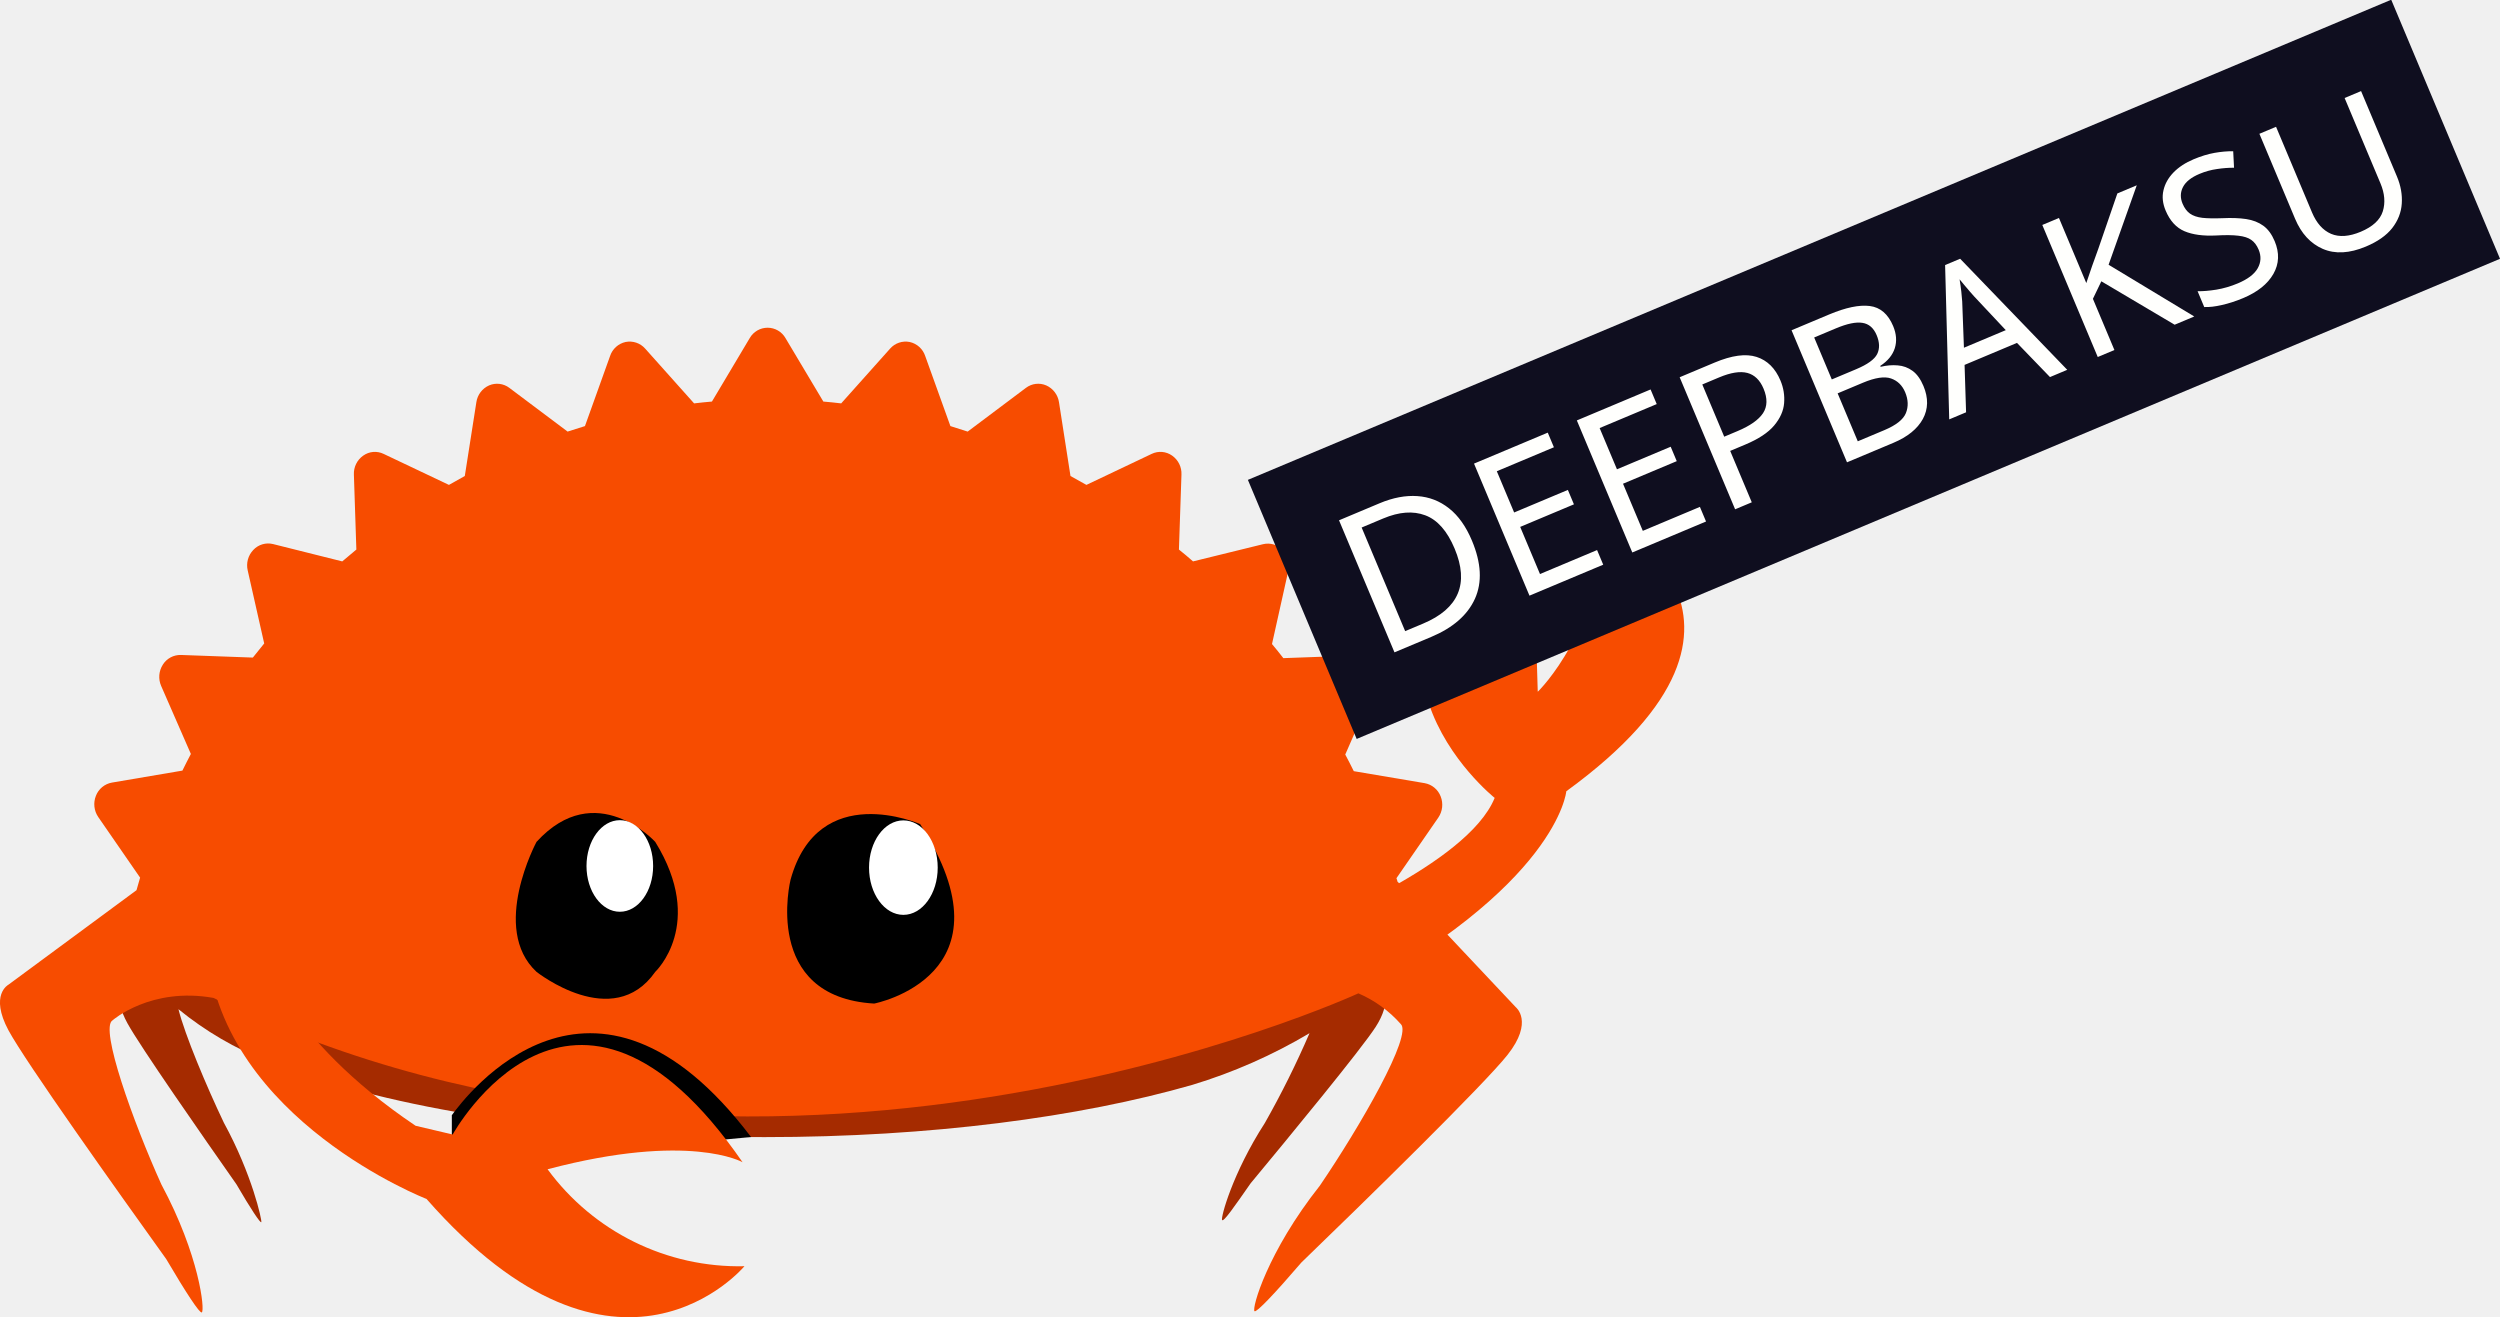
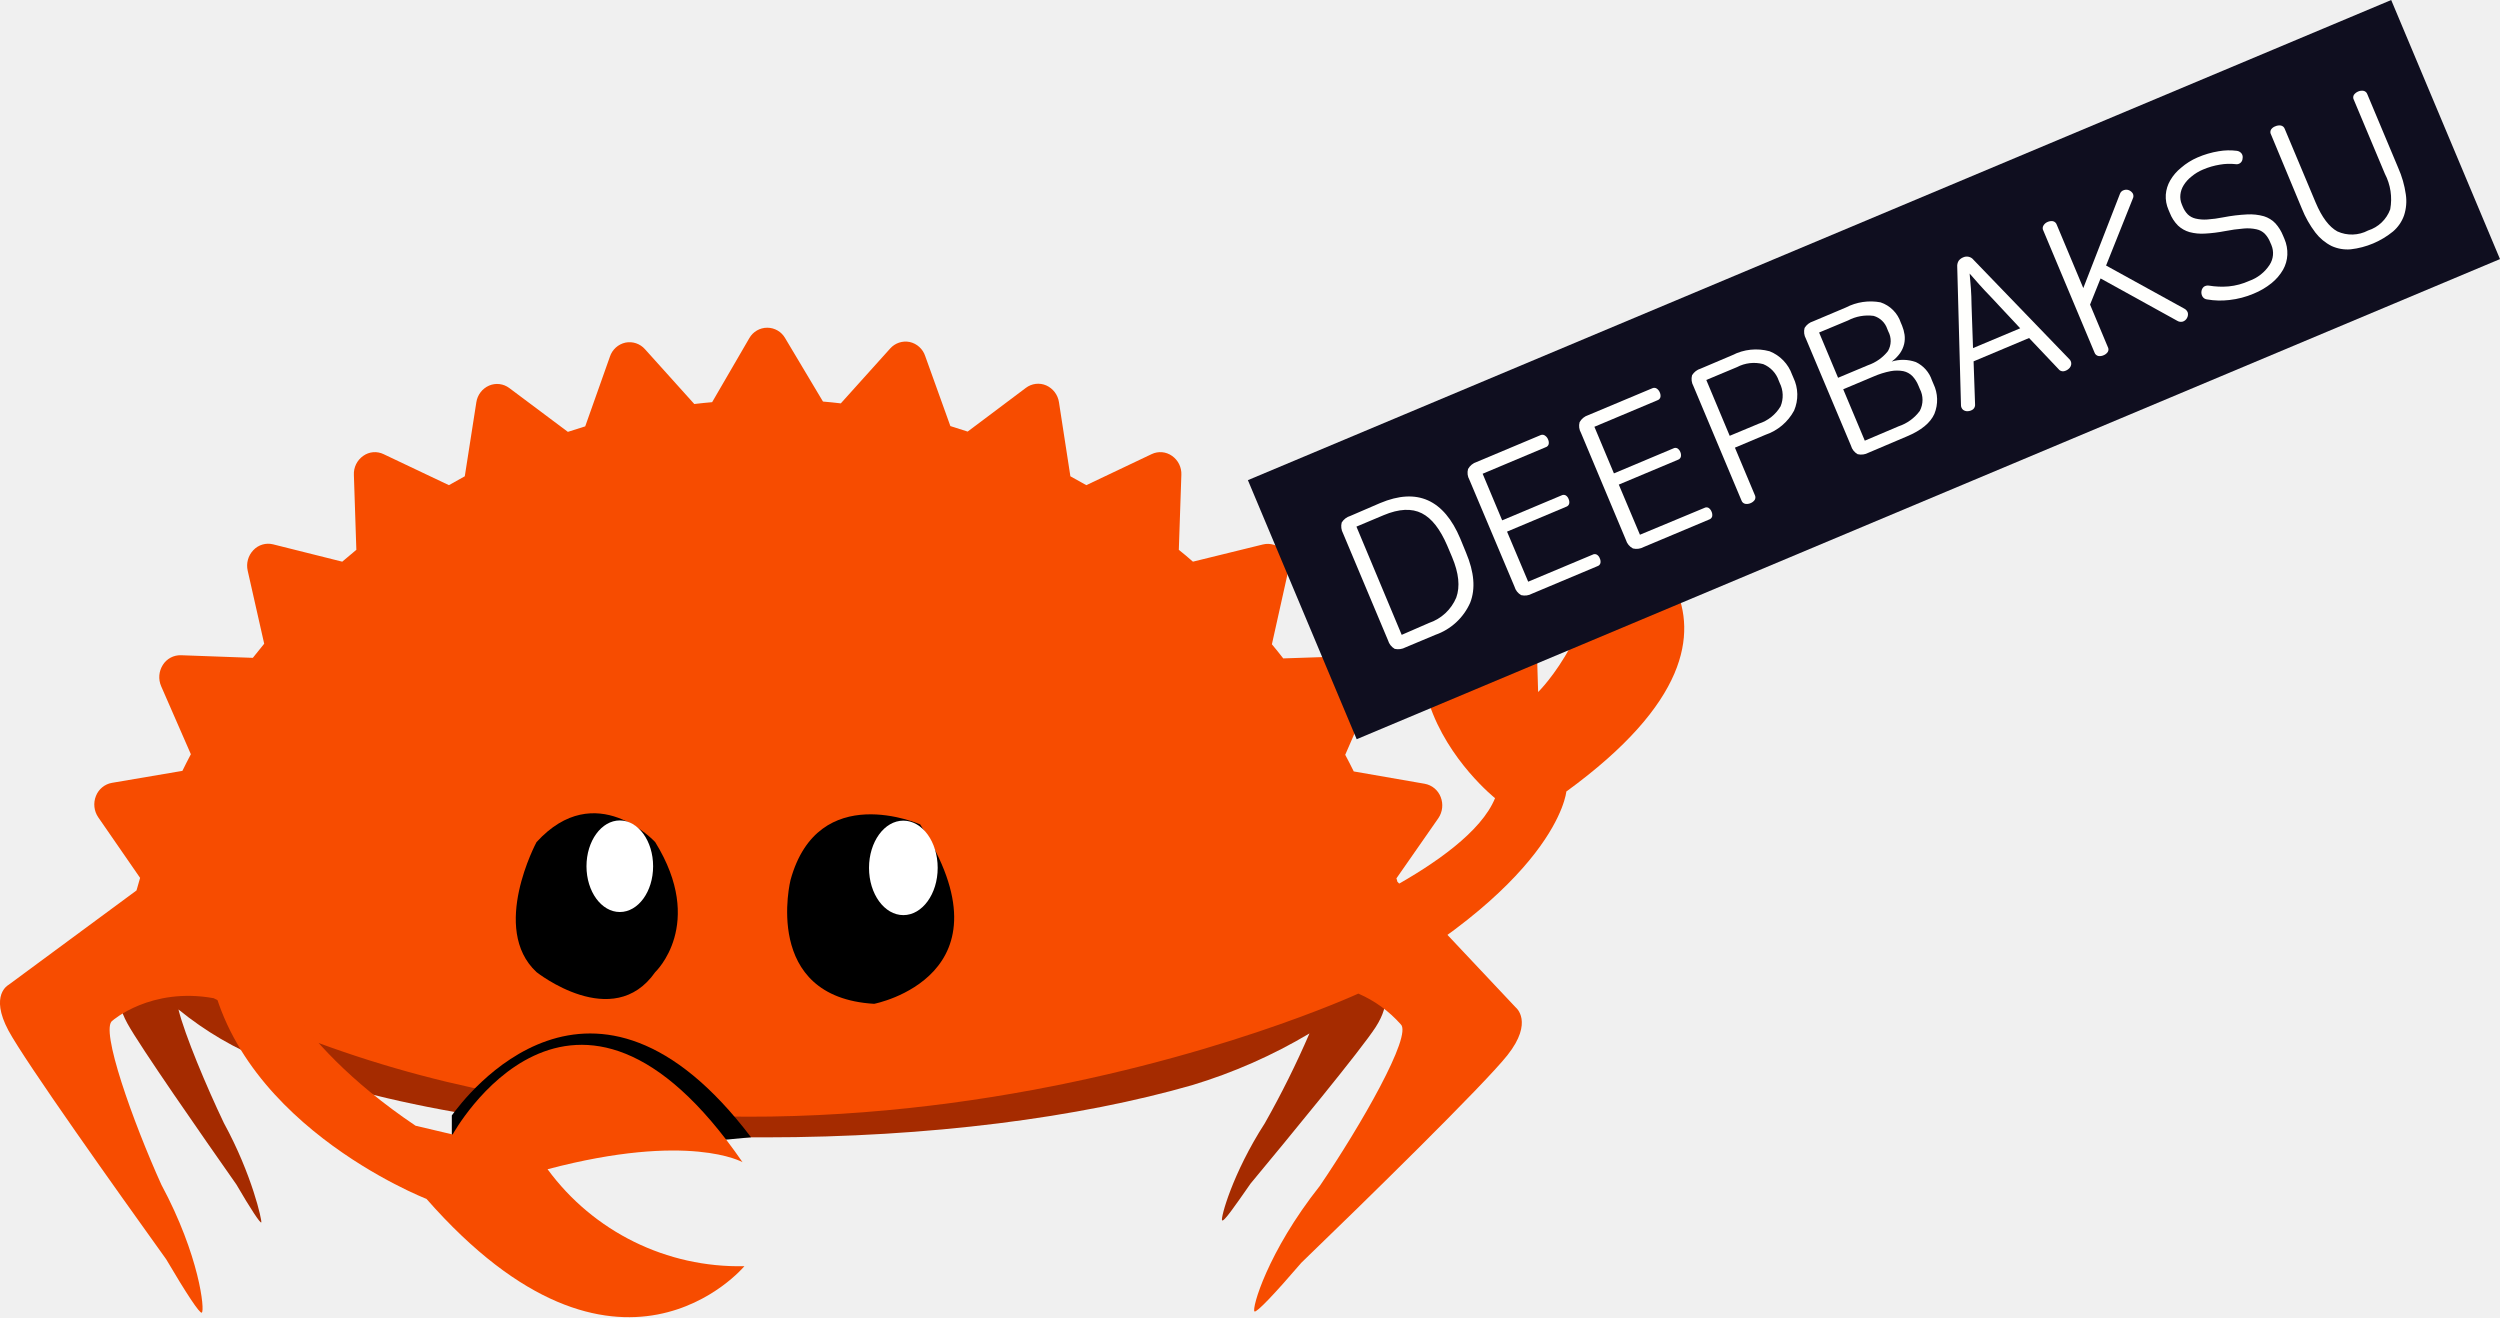
- <svg xmlns="http://www.w3.org/2000/svg" id="Layer_1" data-name="Layer 1" viewBox="0 0 354.56 186.76">
-   <g id="Layer-1">
-     <path d="M154.73,140c-26.86,0-51,3.7-67.14,9.52v35.07c16.18,5.83,40.28,9.52,67.14,9.52,23.46,0,44.67-2.82,60.65-7.41v0A75.06,75.06,0,0,0,232,179.37a130.85,130.85,0,0,1-6.33,12.73c-4.62,7.17-6.28,13.45-6.07,13.77s1.72-1.87,4.05-5.21c5.42-6.53,15.69-19,17.74-22.19,2.32-3.61,1-5.32,1-5.32l-1.64-2.93a9.69,9.69,0,0,0,.76-3.67c0-7.9-10.17-15-26.14-20.18v1c-16-4.6-37.19-7.42-60.65-7.42" transform="translate(-46.28 -32.84)" style="fill:#a52b00" />
-     <path d="M63.46,172.52s-1.14,1.71.88,5.42c1.79,3.28,10.75,16.13,15.47,22.86,2,3.44,3.41,5.57,3.53,5.37s-1.28-6.73-5.31-14.1c-2.46-5.15-5.54-12.48-6.44-16.1a47.23,47.23,0,0,0,12.61,7.38V149c-11.3,4.77-18,10.72-18,17.18,0,.22,0,.43,0,.65l-2.75,5.7" transform="translate(-46.28 -32.84)" style="fill:#a52b00" />
-     <path d="M47.48,172.49s-2.71,1.41,0,6.47c2.4,4.46,15.46,22.81,22.37,32.44,2.8,4.76,4.76,7.75,5.05,7.57.46-.27-.33-8.1-5.73-18.14-4-8.84-8.79-22.2-6.93-23.28,0,0,5.41-4.78,14.33-3.18,78.13,38.2,162.36-.65,162.36-.65h0a17,17,0,0,1,6,4.34c1.75,1.5-5.71,14.48-11.46,22.93-7.45,9.41-9.69,17.43-9.27,17.81.27.23,2.87-2.5,6.65-6.91,9-8.68,25.93-25.26,29.23-29.44,3.75-4.74,1.18-6.76,1.18-6.76l-16.8-17.84c0-.15-.09-.3-.13-.46l5.94-8.6a3.22,3.22,0,0,0,.33-3,3,3,0,0,0-2.27-1.88l-10.05-1.7c-.39-.8-.8-1.58-1.21-2.36l4.23-9.66a3.24,3.24,0,0,0-.24-3,3,3,0,0,0-2.58-1.38l-10.19.37c-.53-.68-1.07-1.36-1.61-2L229,113.76a3.19,3.19,0,0,0-.8-2.91,2.89,2.89,0,0,0-2.79-.83l-9.93,2.44c-.65-.57-1.3-1.13-2-1.68l.36-10.63a3.11,3.11,0,0,0-1.32-2.69,2.86,2.86,0,0,0-2.9-.25l-9.26,4.4c-.75-.43-1.5-.85-2.26-1.26l-1.63-10.47a3.11,3.11,0,0,0-1.81-2.38,2.88,2.88,0,0,0-2.88.35l-8.26,6.2c-.81-.27-1.63-.53-2.45-.78l-3.57-9.93a3,3,0,0,0-2.21-2,2.94,2.94,0,0,0-2.76.93l-6.95,7.78c-.84-.1-1.68-.19-2.53-.26l-5.37-9a2.92,2.92,0,0,0-5.07,0l-5.36,9c-.85.07-1.69.16-2.53.26l-6.95-7.78a2.94,2.94,0,0,0-2.76-.93,3,3,0,0,0-2.21,2l-3.56,9.93q-1.25.38-2.46.78l-8.26-6.2a2.88,2.88,0,0,0-2.88-.35,3.1,3.1,0,0,0-1.8,2.38l-1.64,10.47c-.76.41-1.51.84-2.25,1.26l-9.27-4.4a2.84,2.84,0,0,0-2.89.25,3.11,3.11,0,0,0-1.32,2.69l.35,10.63c-.66.55-1.31,1.11-2,1.68L85,110a2.88,2.88,0,0,0-2.79.83,3.16,3.16,0,0,0-.8,2.91l2.34,10.36c-.54.66-1.08,1.35-1.61,2l-10.19-.37a2.93,2.93,0,0,0-2.58,1.38,3.21,3.21,0,0,0-.24,3l4.22,9.66c-.41.78-.81,1.56-1.2,2.36l-10,1.7a3,3,0,0,0-2.27,1.88,3.22,3.22,0,0,0,.33,3l5.94,8.6-.51,1.78L47.48,172.49" transform="translate(-46.28 -32.84)" style="fill:#f74c00" />
-     <path d="M110.36,197.1V191c1.92-2.64,19.93-26.59,42.44,3.1l-27.58,2.56.49.44Z" transform="translate(-46.28 -32.84)" />
-     <path d="M236.27,174.76c31-16.25,32.15-29.7,32.15-29.7,34.45-25.06,5-39.23,5-39.23.42,16-9.05,25.12-9.05,25.12l-.86-28.75c-31.95,22.56-5.25,43.8-5.25,43.8-3.85,9.53-26.6,18.39-26.6,18.39Z" transform="translate(-46.28 -32.84)" style="fill:#f74c00" />
-     <path d="M139.21,152.24c7.21,11.67,0,18.43,0,18.43-6,8.6-16.84,0-16.84,0-6.61-6.14,0-18.43,0-18.43,8.42-9.22,16.84,0,16.84,0" transform="translate(-46.28 -32.84)" />
-     <path d="M129.46,155.66c0-3.59,2.12-6.5,4.73-6.5s4.72,2.91,4.72,6.5-2.11,6.49-4.72,6.49-4.73-2.9-4.73-6.49" transform="translate(-46.28 -32.84)" style="fill:#fff" />
-     <path d="M176.78,149.72c13.86,21.52-6.52,25.45-6.52,25.45-16-.94-11.86-17.57-11.86-17.57,3.94-14.27,18.38-7.88,18.38-7.88" transform="translate(-46.28 -32.84)" />
-     <path d="M169.53,155.89c0-3.7,2.18-6.7,4.87-6.7s4.87,3,4.87,6.7-2.18,6.7-4.87,6.7-4.87-3-4.87-6.7" transform="translate(-46.28 -32.84)" style="fill:#fff" />
-     <path d="M75.68,167.88c2.33,23.83,31.09,35,31.09,35,27.21,31,45.09,9.54,45.09,9.54a33.66,33.66,0,0,1-27.92-13.75c20.14-5.32,27.65-1,27.65-1-24.1-34.95-41.11-3.93-41.11-3.93l-5.26-1.24c-18.75-12.62-21.77-24.62-21.77-24.62Z" transform="translate(-46.28 -32.84)" style="fill:#f74c00" />
+ <svg xmlns="http://www.w3.org/2000/svg" id="bedc1d80-5405-4108-ab69-3c41fe3263ef" data-name="Layer 1" viewBox="0 0 354.57 186.85">
+   <g id="e254581b-33f4-44e2-8fba-44863a6708c4" data-name="Layer-1">
+     <path d="M108.45,107.16c-26.86,0-51,3.7-67.14,9.52v35.07c16.18,5.83,40.28,9.52,67.14,9.52,23.46,0,44.67-2.82,60.65-7.41h0a74.73,74.73,0,0,0,16.62-7.33,132.24,132.24,0,0,1-6.33,12.73c-4.62,7.17-6.28,13.45-6.07,13.77s1.72-1.87,4.05-5.21c5.42-6.53,15.69-19,17.74-22.19,2.32-3.61,1-5.32,1-5.32l-1.64-2.93a9.64,9.64,0,0,0,.76-3.67c0-7.9-10.17-15-26.14-20.18v1c-16-4.6-37.19-7.42-60.65-7.42" transform="translate(0 0.04)" style="fill:#a52b00" />
+     <path d="M17.18,139.68s-1.14,1.71.88,5.42c1.79,3.28,10.75,16.13,15.47,22.86,2,3.44,3.41,5.57,3.53,5.37s-1.28-6.73-5.31-14.1c-2.46-5.15-5.54-12.48-6.44-16.1a47.27,47.27,0,0,0,12.61,7.38V116.16c-11.3,4.77-18,10.72-18,17.18V134l-2.75,5.7" transform="translate(0 0.04)" style="fill:#a52b00" />
+     <path d="M1.2,139.65s-2.71,1.41,0,6.47c2.4,4.46,15.46,22.81,22.37,32.44,2.8,4.76,4.76,7.75,5.05,7.57.46-.27-.33-8.1-5.73-18.14-4-8.84-8.79-22.2-6.93-23.28,0,0,5.41-4.78,14.33-3.18,78.13,38.2,162.36-.65,162.36-.65h0a17.09,17.09,0,0,1,6,4.34c1.75,1.5-5.71,14.48-11.46,22.93-7.45,9.41-9.69,17.43-9.27,17.81.27.23,2.87-2.5,6.65-6.91,9-8.68,25.93-25.26,29.23-29.44,3.75-4.74,1.18-6.76,1.18-6.76L198.18,125a2.13,2.13,0,0,0-.13-.46L204,116a3.23,3.23,0,0,0,.33-3,3,3,0,0,0-2.27-1.88L192,109.37c-.39-.8-.8-1.58-1.21-2.36L195,97.35a3.23,3.23,0,0,0-.24-3A3,3,0,0,0,192.2,93L182,93.34c-.53-.68-1.07-1.36-1.61-2l2.32-10.42a3.18,3.18,0,0,0-.8-2.91,2.88,2.88,0,0,0-2.79-.83l-9.93,2.44c-.65-.57-1.3-1.13-2-1.68l.36-10.63a3.11,3.11,0,0,0-1.32-2.69,2.85,2.85,0,0,0-2.9-.25l-9.26,4.4c-.75-.43-1.5-.85-2.26-1.26L150.19,57a3.11,3.11,0,0,0-1.81-2.38,2.88,2.88,0,0,0-2.88.35l-8.26,6.2c-.81-.27-1.63-.53-2.45-.78l-3.57-9.93a3,3,0,0,0-2.21-2,2.93,2.93,0,0,0-2.76.93l-7,7.78c-.84-.1-1.68-.19-2.53-.26l-5.37-9a2.92,2.92,0,0,0-5.07,0L101,57c-.85.07-1.69.16-2.53.26l-7-7.78a2.93,2.93,0,0,0-2.76-.93,3,3,0,0,0-2.21,2L83,60.43q-1.24.38-2.46.78L72.24,55a2.88,2.88,0,0,0-2.88-.35A3.08,3.08,0,0,0,67.56,57L65.92,67.51c-.76.41-1.51.84-2.25,1.26l-9.27-4.4a2.83,2.83,0,0,0-2.89.25,3.11,3.11,0,0,0-1.32,2.69l.35,10.63-2,1.68-9.82-2.46a2.88,2.88,0,0,0-2.79.83,3.18,3.18,0,0,0-.8,2.91l2.34,10.36c-.54.66-1.08,1.35-1.61,2l-10.19-.37a2.93,2.93,0,0,0-2.58,1.38,3.23,3.23,0,0,0-.24,3l4.22,9.66c-.41.78-.81,1.56-1.2,2.36l-10,1.7a3,3,0,0,0-2.27,1.88,3.23,3.23,0,0,0,.33,3l5.94,8.6-.51,1.78L1.2,139.65" transform="translate(0 0.04)" style="fill:#f74c00" />
+     <path d="M64.08,164.26v-6.1c1.92-2.64,19.93-26.59,42.44,3.1l-27.58,2.56.49.44Z" transform="translate(0 0.04)" />
+     <path d="M190,141.92c31-16.25,32.15-29.7,32.15-29.7,34.45-25.06,5-39.23,5-39.23.42,16-9,25.12-9,25.12l-.86-28.75c-31.95,22.56-5.25,43.8-5.25,43.8-3.85,9.53-26.6,18.39-26.6,18.39Z" transform="translate(0 0.04)" style="fill:#f74c00" />
+     <path d="M92.93,119.4c7.21,11.67,0,18.43,0,18.43-6,8.6-16.84,0-16.84,0-6.61-6.14,0-18.43,0-18.43,8.42-9.22,16.84,0,16.84,0" transform="translate(0 0.04)" />
+     <path d="M83.18,122.82c0-3.59,2.12-6.5,4.73-6.5s4.72,2.91,4.72,6.5-2.11,6.49-4.72,6.49-4.73-2.9-4.73-6.49" transform="translate(0 0.04)" style="fill:#fff" />
+     <path d="M130.5,116.88c13.86,21.52-6.52,25.45-6.52,25.45-16-.94-11.86-17.57-11.86-17.57,3.94-14.27,18.38-7.88,18.38-7.88" transform="translate(0 0.04)" />
+     <path d="M123.25,123.05c0-3.7,2.18-6.7,4.87-6.7s4.87,3,4.87,6.7-2.18,6.7-4.87,6.7-4.87-3-4.87-6.7" transform="translate(0 0.04)" style="fill:#fff" />
+     <path d="M29.4,135c2.33,23.83,31.09,35,31.09,35,27.21,31,45.09,9.54,45.09,9.54a33.67,33.67,0,0,1-27.92-13.75c20.14-5.32,27.65-1,27.65-1-24.1-35-41.11-3.93-41.11-3.93l-5.26-1.24C40.19,147,37.17,135,37.17,135Z" transform="translate(0 0.04)" style="fill:#f74c00" />
  </g>
-   <rect id="text_bg" data-name="text bg" x="224.12" y="65.32" width="175.87" height="39.85" transform="translate(-54.95 94.61) rotate(-22.78)" style="fill:#0f0e1f" />
-   <text id="text" transform="translate(195.22 93.59) rotate(-22.78)" style="font-size:28.446px;fill:#fffffd;font-family:NanumSquareRoundR, NanumSquareRound">DEEPBA<tspan x="108.18" y="0" style="letter-spacing:-0.02em">K</tspan>
-     <tspan x="126.16" y="0">SU</tspan>
-   </text>
+   <rect id="a880be96-a13d-4775-abea-ec931707276b" data-name="text bg" x="177.84" y="32.46" width="175.87" height="39.85" transform="translate(0.45 107.03) rotate(-22.78)" style="fill:#0f0e1f" />
+   <g id="e9c8913a-dfbb-4964-923c-546405897113" data-name="text" style="isolation:isolate">
+     <g style="isolation:isolate">
+       <path d="M195.74,71.31c2.64-1.11,4.9-1.23,6.79-.38s3.42,2.66,4.58,5.42l.82,2c1.16,2.76,1.36,5.13.58,7.1A8.43,8.43,0,0,1,203.57,90l-4.22,1.77a2.23,2.23,0,0,1-1.54.22,2.07,2.07,0,0,1-.95-1.21l-6.38-15.18a2.11,2.11,0,0,1-.19-1.53,2.16,2.16,0,0,1,1.23-.94Zm6.94,17a6.4,6.4,0,0,0,3.86-3.6q.84-2.33-.59-5.73l-.71-1.68c-1-2.29-2.15-3.81-3.58-4.54s-3.24-.65-5.43.27l-3.85,1.62L198.8,90Z" transform="translate(0 0.04)" style="fill:#fffffd" />
+       <path d="M219.15,61.76a1.13,1.13,0,0,1,.41.53,1.09,1.09,0,0,1,.09.65.62.62,0,0,1-.43.45l-8.94,3.76,2.77,6.61,8.42-3.54a.63.63,0,0,1,.6,0,1,1,0,0,1,.4.51,1.06,1.06,0,0,1,.09.64.62.62,0,0,1-.4.45l-8.42,3.54,3,7.1,9.13-3.83a.62.62,0,0,1,.62,0,1,1,0,0,1,.4.51,1.09,1.09,0,0,1,.1.67.62.62,0,0,1-.43.45l-9.28,3.9a2.14,2.14,0,0,1-1.53.21,2,2,0,0,1-.95-1.2L208.4,68a2,2,0,0,1-.19-1.52,2.13,2.13,0,0,1,1.22-1l9.1-3.82A.62.62,0,0,1,219.15,61.76Z" transform="translate(0 0.04)" style="fill:#fffffd" />
+       <path d="M235,55.09a1.21,1.21,0,0,1,.41.54,1.14,1.14,0,0,1,.09.64.64.64,0,0,1-.43.46l-8.94,3.76,2.77,6.61,8.42-3.54a.6.6,0,0,1,.6,0,1.1,1.1,0,0,1,.4.51,1.13,1.13,0,0,1,.08.64.62.62,0,0,1-.4.45l-8.41,3.53,3,7.11L241.72,72a.62.62,0,0,1,.62,0,1.16,1.16,0,0,1,.4.51,1.18,1.18,0,0,1,.1.67.65.65,0,0,1-.43.46l-9.28,3.9a2.14,2.14,0,0,1-1.53.21,2,2,0,0,1-1-1.21l-6.37-15.18a2,2,0,0,1-.2-1.52,2.13,2.13,0,0,1,1.22-1l9.11-3.82A.64.64,0,0,1,235,55.09Z" transform="translate(0 0.04)" style="fill:#fffffd" />
+       <path d="M245.7,50.33a7.32,7.32,0,0,1,5.28-.55,5.55,5.55,0,0,1,3.19,3.32l.18.42a5.64,5.64,0,0,1,.1,4.68,7.25,7.25,0,0,1-4.07,3.43l-4.32,1.82,2.81,6.69a.73.73,0,0,1,0,.72,1.34,1.34,0,0,1-.61.47,1.32,1.32,0,0,1-.73.09.72.72,0,0,1-.54-.48l-6.82-16.23a2.06,2.06,0,0,1-.19-1.53,2.16,2.16,0,0,1,1.22-.94Zm3.74,9.72a5.53,5.53,0,0,0,3.1-2.47,4,4,0,0,0-.13-3.31l-.14-.34a3.88,3.88,0,0,0-2.2-2.33,5.17,5.17,0,0,0-3.72.43L242,53.85l3.32,7.92Z" transform="translate(0 0.04)" style="fill:#fffffd" />
+       <path d="M261.8,43.57a7.62,7.62,0,0,1,4.91-.73,4.53,4.53,0,0,1,2.88,2.89l.18.42a5.42,5.42,0,0,1,.35,1.28,3.74,3.74,0,0,1-.06,1.33,3.9,3.9,0,0,1-.58,1.29,5.16,5.16,0,0,1-1.19,1.19,5.45,5.45,0,0,1,3.43.07A4.38,4.38,0,0,1,274,53.89l.22.52a5.23,5.23,0,0,1,.13,4.25c-.57,1.28-1.86,2.34-3.89,3.19L265,64.17a2.18,2.18,0,0,1-1.53.21,2,2,0,0,1-.95-1.21L256.13,48a2.05,2.05,0,0,1-.19-1.53,2.16,2.16,0,0,1,1.22-.94Zm3.13,8.19a6.15,6.15,0,0,0,2.83-2,2.85,2.85,0,0,0,.05-2.8l-.14-.34a2.87,2.87,0,0,0-1.94-1.86,6.07,6.07,0,0,0-3.63.65L258,47.12l2.69,6.42Zm4.35,8.66a6.14,6.14,0,0,0,3-2.18,3.35,3.35,0,0,0,0-3.13l-.19-.45a4.33,4.33,0,0,0-.85-1.35,2.57,2.57,0,0,0-1.29-.71,4.92,4.92,0,0,0-1.8,0,11.38,11.38,0,0,0-2.43.76l-4.3,1.81,3.06,7.29Z" transform="translate(0 0.04)" style="fill:#fffffd" />
+       <path d="M278.41,36.47a1.23,1.23,0,0,1,1.51.36l13.55,14.05a.87.87,0,0,1,.29.73,1,1,0,0,1-.35.65,1.44,1.44,0,0,1-.73.36.8.8,0,0,1-.74-.33l-4.16-4.39-7.87,3.31.21,6.08a.83.83,0,0,1-.28.72,1.33,1.33,0,0,1-.75.27,1,1,0,0,1-.69-.21.91.91,0,0,1-.28-.71l-.53-19.55a1.43,1.43,0,0,1,.2-.86A1.49,1.49,0,0,1,278.41,36.47Zm.94,2.29q.11,1.07.18,2.13c.05.71.08,1.49.09,2.35l.21,6.09,6.69-2.81-4.14-4.43c-.59-.6-1.12-1.18-1.62-1.73S279.79,39.28,279.35,38.76Z" transform="translate(0 0.04)" style="fill:#fffffd" />
+       <path d="M290.4,31.44a1.36,1.36,0,0,1,.76-.11.75.75,0,0,1,.54.49l3.77,9,5.19-13.35a.84.84,0,0,1,.55-.54,1,1,0,0,1,.71,0,1.16,1.16,0,0,1,.57.47.78.78,0,0,1,0,.73l-3.79,9.49,11.09,6.11a1,1,0,0,1,.51.6,1.08,1.08,0,0,1-.13.75,1.06,1.06,0,0,1-.58.49,1,1,0,0,1-.81-.12l-10.86-6-1.49,3.71,2.51,6a.7.7,0,0,1,0,.72,1.3,1.3,0,0,1-.6.47,1.28,1.28,0,0,1-.74.1.75.75,0,0,1-.54-.49l-7.25-17.28a.7.7,0,0,1,0-.72A1.21,1.21,0,0,1,290.4,31.44Z" transform="translate(0 0.04)" style="fill:#fffffd" />
+       <path d="M311.67,22.29a12.62,12.62,0,0,1,3-.88,8.64,8.64,0,0,1,2.57-.06,1,1,0,0,1,.66.36.87.87,0,0,1,.16.72.84.84,0,0,1-1,.81,7.9,7.9,0,0,0-2.21.07,10.17,10.17,0,0,0-2.41.7,6.29,6.29,0,0,0-1.64,1,4.69,4.69,0,0,0-1.09,1.21,3.12,3.12,0,0,0-.47,1.35,2.78,2.78,0,0,0,.2,1.37l.14.34a3.43,3.43,0,0,0,.71,1.09,2.38,2.38,0,0,0,1.1.59,5.48,5.48,0,0,0,1.64.13,17.26,17.26,0,0,0,2.31-.31,23.47,23.47,0,0,1,3.37-.41,7.38,7.38,0,0,1,2.38.26,3.82,3.82,0,0,1,1.62,1,5.82,5.82,0,0,1,1.09,1.75l.2.47a5.13,5.13,0,0,1,.41,2.25,4.75,4.75,0,0,1-.61,2.12,6.89,6.89,0,0,1-1.62,1.89,10.09,10.09,0,0,1-2.55,1.5,12.25,12.25,0,0,1-3.44.9,10.9,10.9,0,0,1-3.15-.08.87.87,0,0,1-.66-.4,1.15,1.15,0,0,1-.15-.77,1,1,0,0,1,.35-.64,1,1,0,0,1,.72-.15,11.31,11.31,0,0,0,2.79.11A9.2,9.2,0,0,0,319,39.8a5.72,5.72,0,0,0,2.9-2.29,3,3,0,0,0,.25-2.79l-.17-.39a3.71,3.71,0,0,0-.77-1.22,2.37,2.37,0,0,0-1.18-.63,5.86,5.86,0,0,0-1.8-.11,23.68,23.68,0,0,0-2.68.37,20.38,20.38,0,0,1-2.82.35,6.8,6.8,0,0,1-2.19-.21,4,4,0,0,1-1.64-.93,5.19,5.19,0,0,1-1.16-1.79l-.19-.45a4.65,4.65,0,0,1-.38-2.15,4.74,4.74,0,0,1,.62-2,6.43,6.43,0,0,1,1.54-1.8A9,9,0,0,1,311.67,22.29Z" transform="translate(0 0.04)" style="fill:#fffffd" />
+       <path d="M322.71,17.87a1.4,1.4,0,0,1,.77-.11.73.73,0,0,1,.56.48l4.39,10.46q1.32,3.12,3.07,4.08a4.93,4.93,0,0,0,4.36-.13,4.91,4.91,0,0,0,3.14-3,7.83,7.83,0,0,0-.76-5.05l-4.39-10.46a.72.72,0,0,1,0-.73,1.43,1.43,0,0,1,.62-.48,1.36,1.36,0,0,1,.74-.09.72.72,0,0,1,.54.48l4.38,10.44a14.07,14.07,0,0,1,1.08,3.76,6.5,6.5,0,0,1-.25,3,5.34,5.34,0,0,1-1.56,2.27,11.54,11.54,0,0,1-6,2.53,5.41,5.41,0,0,1-2.72-.47,6.7,6.7,0,0,1-2.29-1.9,14.59,14.59,0,0,1-1.92-3.4L322.1,19.05a.7.7,0,0,1,0-.72A1.21,1.21,0,0,1,322.71,17.87Z" transform="translate(0 0.04)" style="fill:#fffffd" />
+     </g>
+   </g>
</svg>
